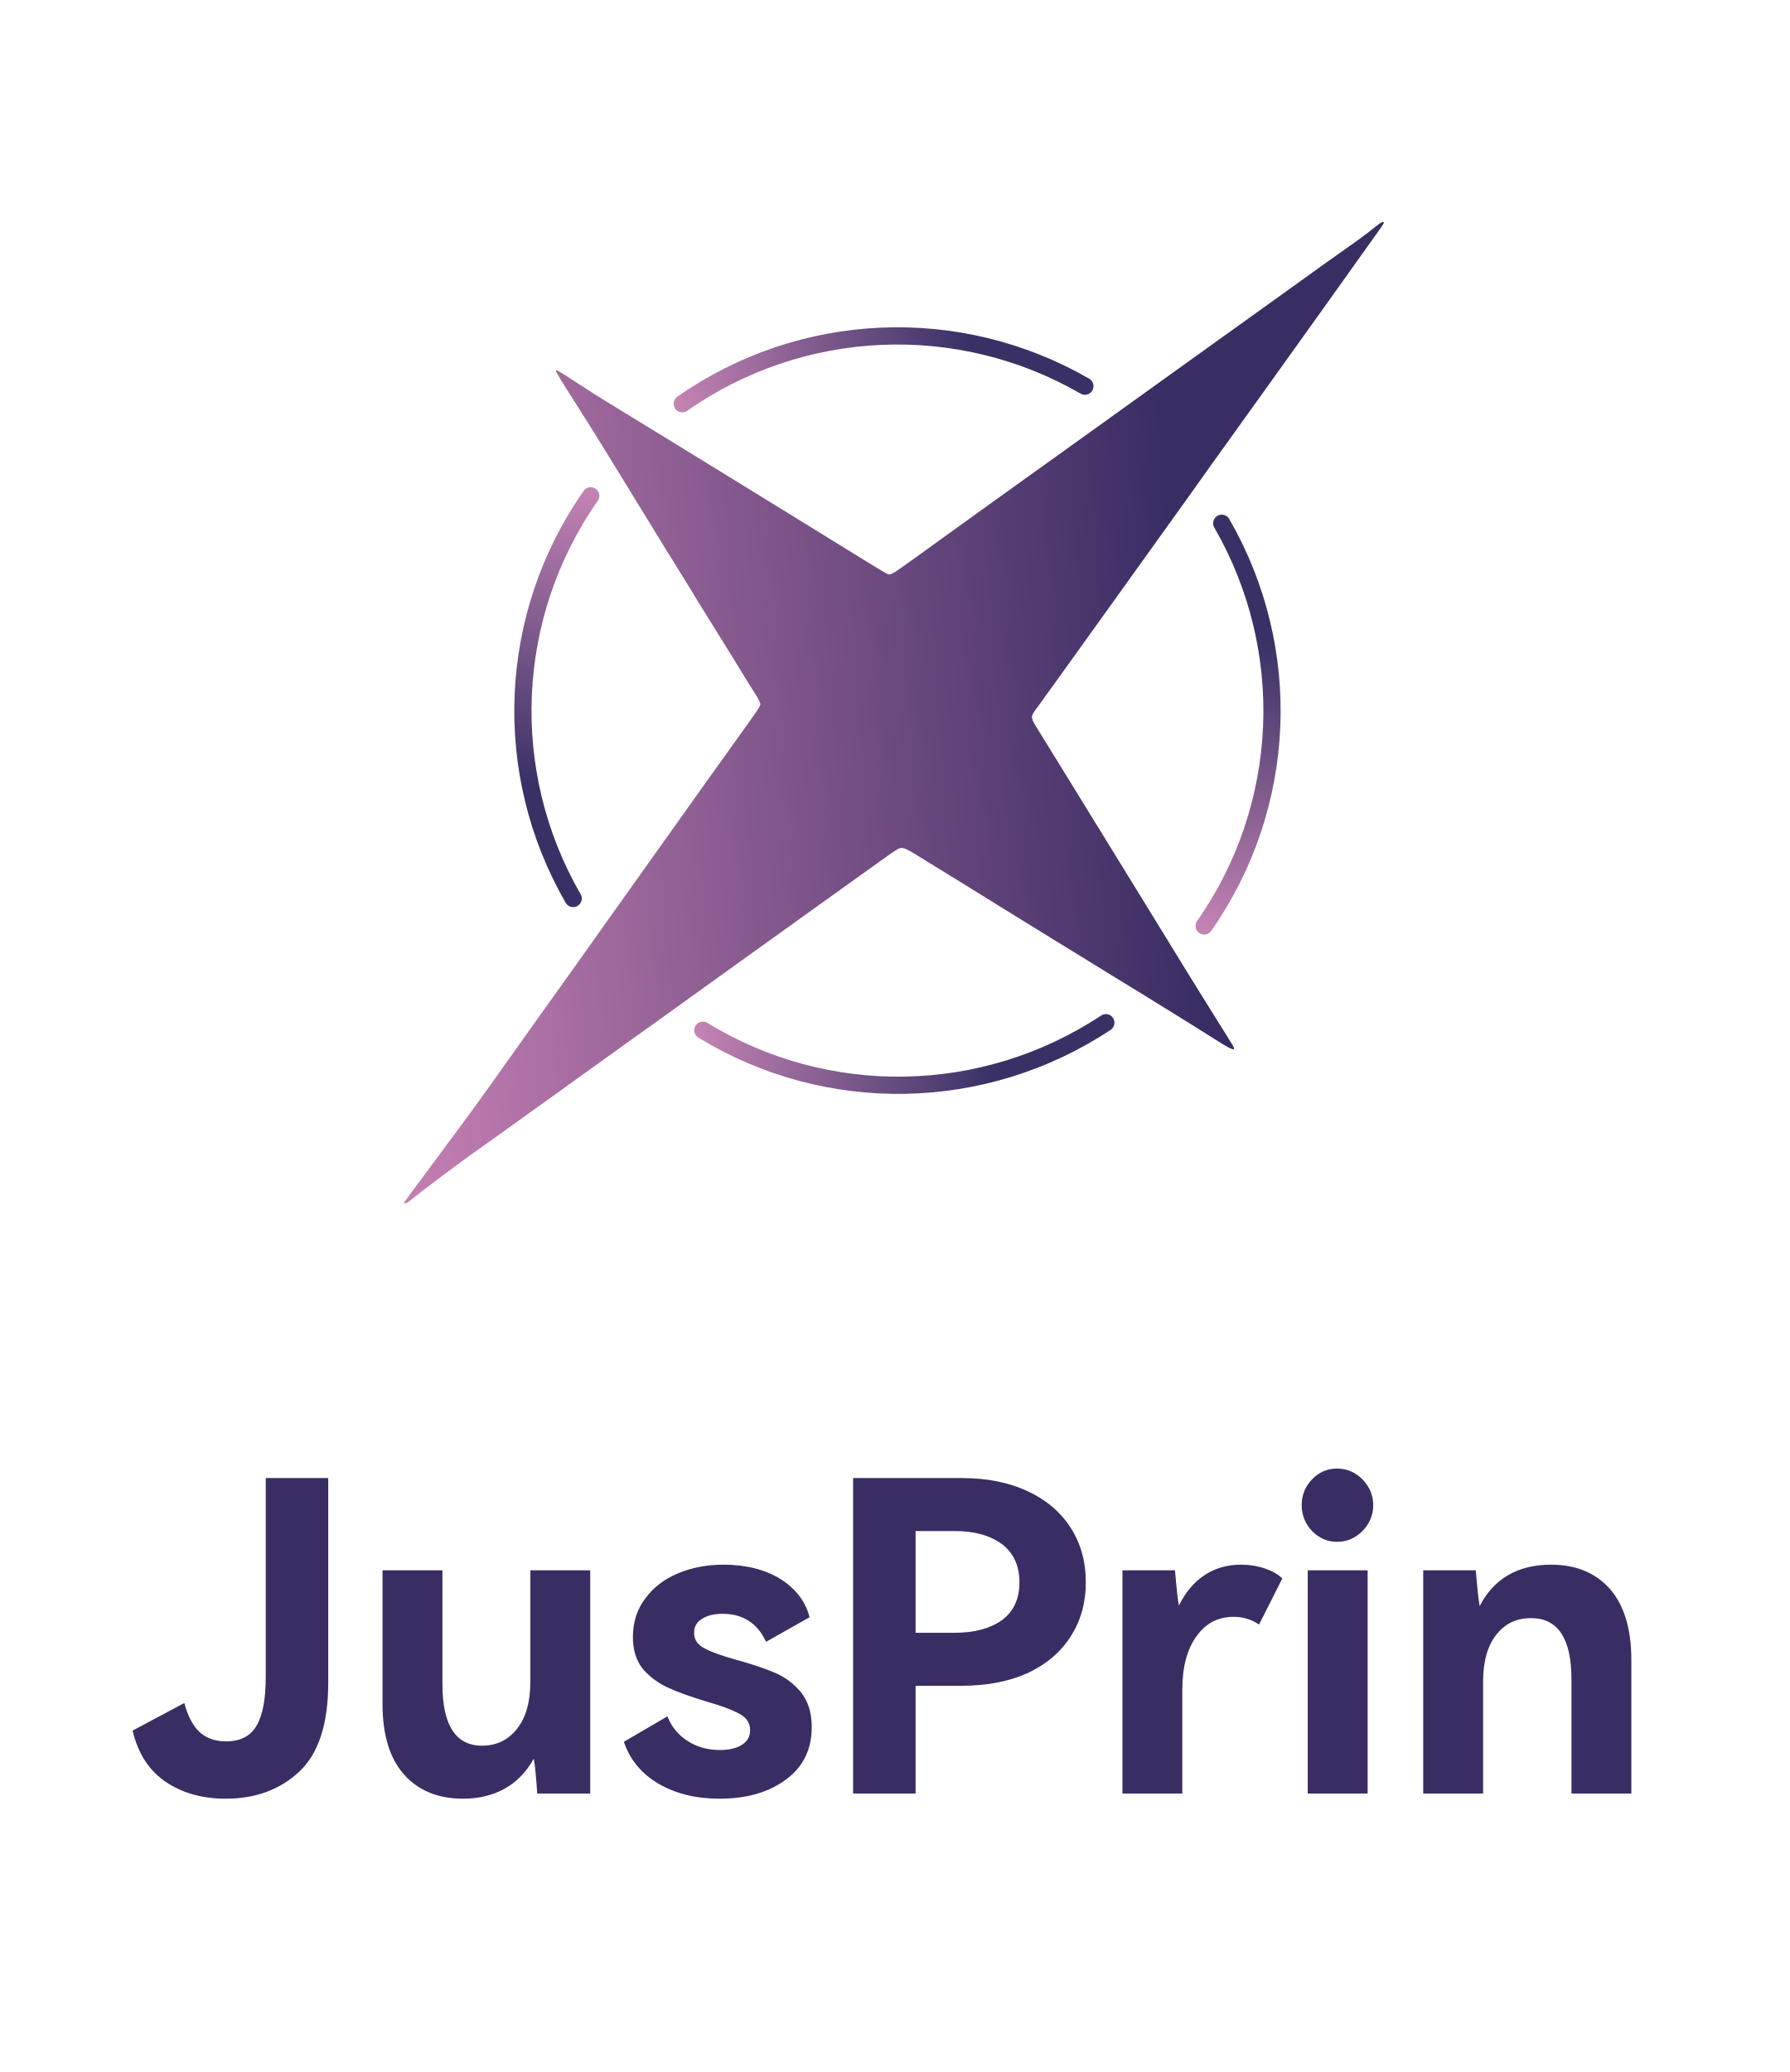
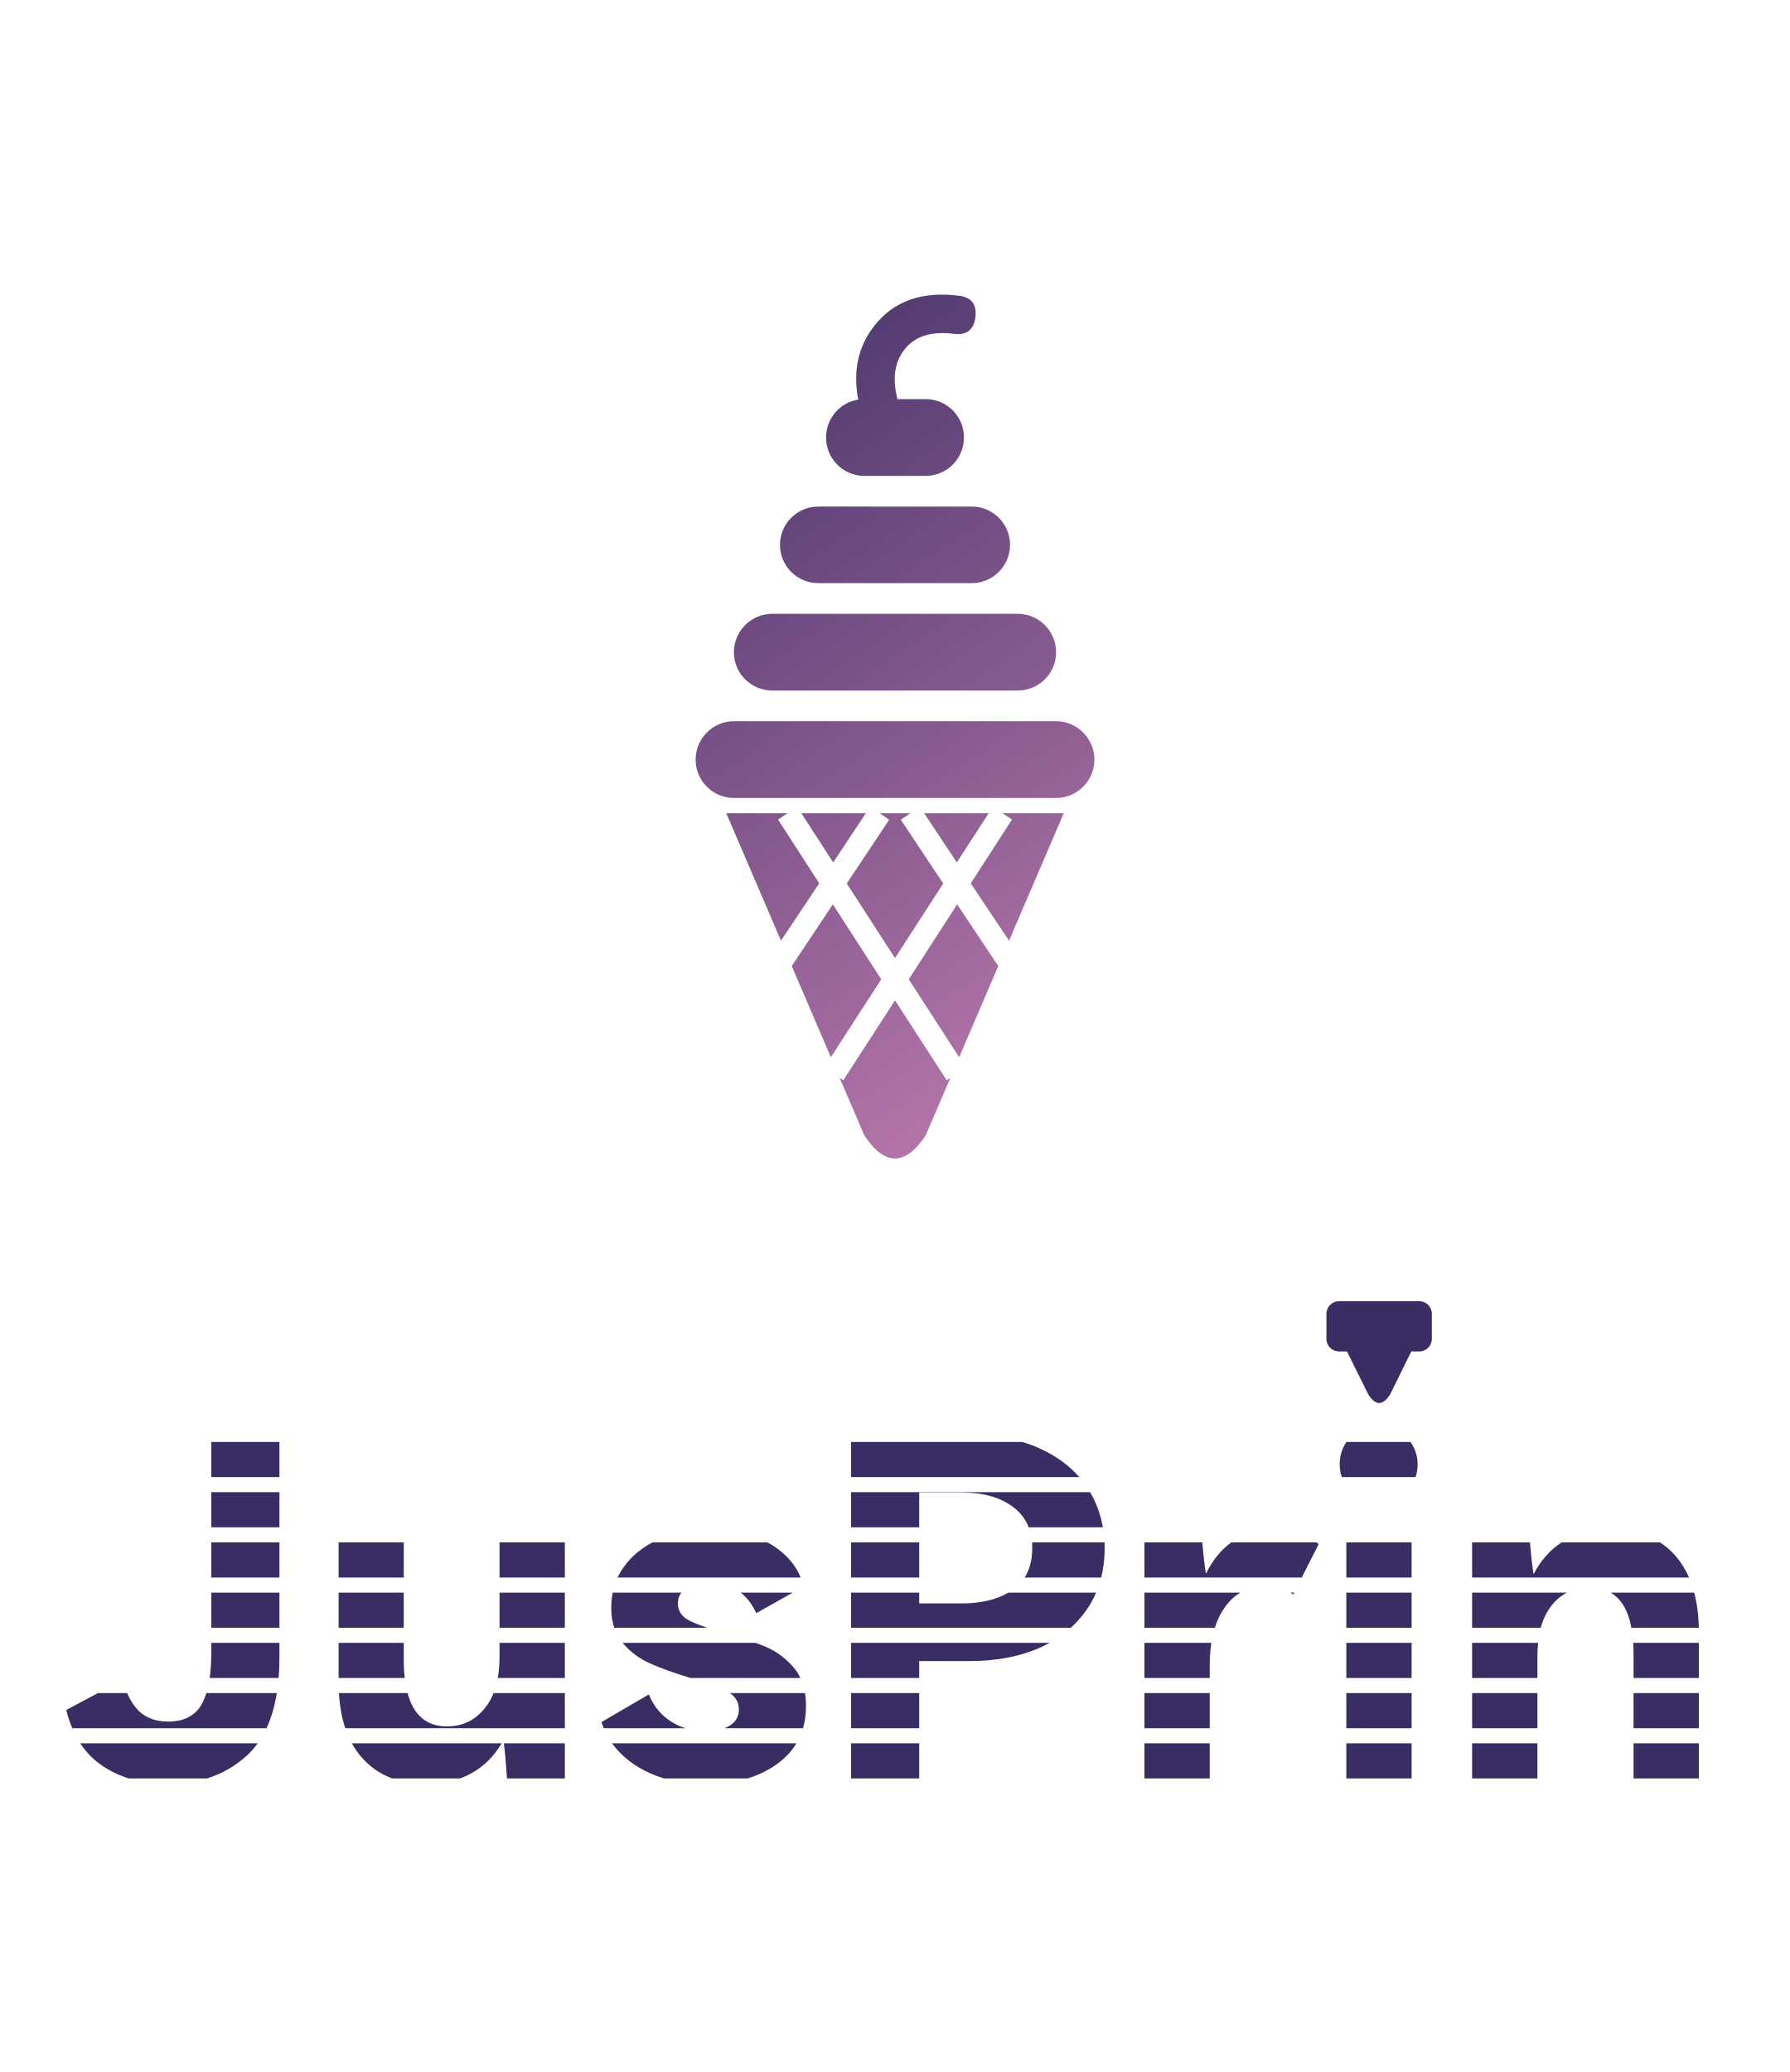
- <svg xmlns="http://www.w3.org/2000/svg" xmlns:xlink="http://www.w3.org/1999/xlink" width="108" height="125" viewBox="0 0 108 125">
+ <svg xmlns="http://www.w3.org/2000/svg" width="108" height="125" viewBox="0 0 108 125">
  <defs>
-     <linearGradient xlink:href="#linearGradient22" id="linearGradient23" x1="132.628" y1="84.004" x2="32.046" y2="91.222" gradientUnits="userSpaceOnUse" gradientTransform="matrix(3.779528,0,0,3.779528,55.08825,125.9802)" />
-     <linearGradient id="linearGradient22">
-       <stop style="stop-color:#3a2d64;stop-opacity:1;" offset="0" />
-       <stop style="stop-color:#ce84b7;stop-opacity:1;" offset="1" />
+     <linearGradient id="g" gradientUnits="userSpaceOnUse" x1="35.49" y1="16.67" x2="72.51" y2="72.20">
+       <stop offset="0" stop-color="#3A2D64" />
+       <stop offset="1" stop-color="#CE84B7" />
    </linearGradient>
-     <linearGradient xlink:href="#linearGradient13" id="linearGradient14" x1="141.892" y1="80.503" x2="134.536" y2="115.86" gradientUnits="userSpaceOnUse" gradientTransform="matrix(3.779528,0,0,3.779528,55.08825,125.9802)" />
-     <linearGradient id="linearGradient13">
-       <stop style="stop-color:#393166;stop-opacity:1;" offset="0" />
-       <stop style="stop-color:#c986b6;stop-opacity:1;" offset="1" />
-     </linearGradient>
-     <linearGradient xlink:href="#linearGradient13" id="linearGradient17" gradientUnits="userSpaceOnUse" x1="141.892" y1="80.503" x2="134.536" y2="115.86" gradientTransform="matrix(3.779528,0,0,3.779528,-809.1143,-799.6058)" />
-     <linearGradient xlink:href="#linearGradient13" id="linearGradient18" gradientUnits="userSpaceOnUse" gradientTransform="matrix(3.778662,0,0,3.780413,111.8502,-741.7778)" x1="141.892" y1="80.503" x2="134.536" y2="115.86" />
-     <linearGradient xlink:href="#linearGradient13" id="linearGradient19" gradientUnits="userSpaceOnUse" gradientTransform="matrix(3.779528,0,0,3.779528,-839.6417,-768.8368)" x1="141.892" y1="80.503" x2="134.536" y2="115.86" />
  </defs>
-   <g transform="translate(16.942,6.000) scale(1.15625)">
-     <g transform="matrix(0.1182492,0,0,0.1182492,-18.91749,-22.8237)" style="display:inline">
-       <path style="display:inline;fill:url(#linearGradient23);stroke-width:3.78" d="m 214.43,679.834 c 0,-0.192 1.34,-2.127 2.978,-4.299 1.638,-2.173 5.239,-7.024 8.004,-10.782 2.764,-3.757 8.106,-10.961 11.871,-16.007 3.765,-5.047 8.112,-10.962 9.66,-13.145 1.548,-2.183 4.272,-5.993 6.053,-8.467 1.781,-2.474 6.529,-9.141 10.551,-14.817 4.022,-5.675 8.213,-11.569 9.315,-13.097 1.101,-1.528 3.484,-4.862 5.295,-7.408 1.811,-2.547 5.031,-7.051 7.155,-10.01 2.124,-2.959 4.577,-6.393 5.45,-7.632 0.873,-1.238 3.373,-4.755 5.556,-7.814 2.183,-3.059 5.338,-7.511 7.011,-9.893 1.673,-2.382 4.105,-5.791 5.404,-7.576 1.299,-1.785 3.782,-5.269 5.519,-7.743 1.737,-2.474 4.867,-6.879 6.955,-9.79 5.918,-8.246 10.504,-14.679 13.957,-19.579 1.743,-2.474 4.92,-6.939 7.059,-9.922 2.139,-2.983 5.493,-7.686 7.454,-10.451 1.96,-2.765 7.118,-9.968 11.463,-16.007 9.211,-12.805 10.452,-14.652 10.452,-15.553 0,-0.741 -1.2,-2.999 -3.406,-6.408 -1.583,-2.445 -3.307,-5.234 -7.771,-12.568 -1.595,-2.619 -4.361,-7.084 -6.148,-9.922 -4.21,-6.687 -11.441,-18.403 -16.004,-25.929 -1.985,-3.274 -4.563,-7.441 -5.731,-9.26 -1.167,-1.819 -3.591,-5.748 -5.387,-8.731 -1.795,-2.983 -4.831,-7.924 -6.746,-10.98 -1.915,-3.056 -4.297,-6.925 -5.293,-8.599 -0.997,-1.673 -3.027,-5.007 -4.511,-7.408 -1.484,-2.401 -3.751,-6.092 -5.037,-8.202 -4.778,-7.842 -11.198,-18.101 -16.393,-26.194 -5.015,-7.814 -7.797,-12.411 -7.797,-12.886 0,-0.264 0.149,-0.342 0.44,-0.231 0.808,0.31 5.023,2.967 12.789,8.061 2.547,1.671 6.595,4.223 8.996,5.671 2.401,1.449 5.497,3.35 6.879,4.225 1.382,0.875 6.085,3.754 10.451,6.397 4.366,2.643 9.426,5.733 11.245,6.867 1.819,1.134 5.45,3.375 8.07,4.981 18.773,11.512 37.253,22.878 45.376,27.908 17.302,10.715 20.957,12.97 25.929,16.001 2.983,1.818 7.686,4.713 10.451,6.432 2.765,1.719 5.395,3.239 5.844,3.377 1.488,0.457 1.604,0.385 15.058,-9.34 14.229,-10.286 45.703,-32.903 64.426,-46.295 5.021,-3.591 11.748,-8.416 14.949,-10.722 3.201,-2.306 11.238,-8.078 17.859,-12.826 6.621,-4.749 15.491,-11.119 19.712,-14.156 4.22,-3.037 15.174,-10.893 24.342,-17.458 9.168,-6.565 18.157,-13.01 19.976,-14.322 14.47,-10.435 19.557,-14.073 25.718,-18.396 6.31,-4.427 8.438,-6.011 14.261,-10.614 1.613,-1.275 2.618,-1.599 2.618,-0.842 0,0.228 -1.538,2.52 -3.418,5.093 -1.88,2.573 -5.362,7.444 -7.739,10.825 -2.377,3.38 -8.656,12.191 -13.955,19.579 -5.299,7.388 -12.691,17.719 -16.427,22.958 -6.217,8.718 -17.02,23.794 -20.288,28.31 -2.705,3.74 -13.479,18.743 -14.503,20.197 -0.581,0.825 -2.712,3.821 -4.736,6.659 -2.024,2.838 -4.654,6.529 -5.845,8.202 -1.191,1.673 -4.307,6.019 -6.924,9.657 -2.617,3.638 -6.588,9.174 -8.825,12.303 -7.064,9.883 -15.042,21.009 -21.439,29.898 -5.758,8.002 -8.304,11.546 -21.948,30.559 -2.82,3.929 -5.92,8.22 -6.891,9.535 -3.251,4.405 -3.269,4.151 0.75,10.565 1.097,1.751 4.812,7.768 8.255,13.37 11.012,17.919 23.243,37.785 27.124,44.053 2.072,3.347 7.311,11.86 11.641,18.918 4.33,7.058 9.269,15.094 10.974,17.859 1.705,2.765 4.152,6.753 5.439,8.864 1.286,2.11 4.102,6.664 6.258,10.119 2.156,3.456 4.856,7.801 6.001,9.657 1.145,1.856 3.546,5.696 5.337,8.534 4.708,7.462 5.015,7.986 5.015,8.546 0,1.076 -1.996,0.063 -10.37,-5.266 -7.59,-4.83 -31.439,-19.589 -41.753,-25.839 -3.129,-1.896 -7.415,-4.54 -9.525,-5.876 -2.11,-1.336 -5.503,-3.424 -7.541,-4.639 -2.037,-1.215 -6.978,-4.25 -10.98,-6.743 -4.002,-2.493 -8.348,-5.172 -9.657,-5.954 -1.31,-0.782 -4.941,-3.027 -8.07,-4.988 -3.129,-1.962 -8.07,-5.017 -10.98,-6.79 -2.91,-1.773 -6.817,-4.197 -8.682,-5.387 -1.865,-1.19 -5.436,-3.392 -7.938,-4.894 -2.501,-1.501 -6.988,-4.257 -9.971,-6.125 -9.42,-5.896 -10.058,-6.205 -12.036,-5.834 -0.57,0.107 -2.42,1.252 -4.829,2.989 -2.148,1.549 -6.524,4.68 -9.726,6.957 -3.201,2.278 -10.762,7.693 -16.801,12.035 -6.039,4.342 -14.076,10.109 -17.859,12.817 -13.434,9.615 -14.852,10.631 -17.992,12.895 -7.15,5.155 -20.464,14.719 -25.797,18.532 -3.129,2.237 -7.117,5.115 -8.864,6.396 -1.746,1.281 -5.675,4.091 -8.731,6.245 -3.056,2.154 -7.223,5.13 -9.26,6.613 -2.037,1.483 -6.443,4.657 -9.79,7.053 -3.347,2.396 -8.705,6.244 -11.906,8.551 -17.151,12.361 -43.703,31.396 -47.228,33.858 -5.743,4.01 -22.812,16.848 -27.019,20.32 -1.769,1.46 -2.879,1.912 -2.879,1.172 z" />
-       <path style="display:inline;fill:none;fill-opacity:1;stroke:url(#linearGradient14);stroke-width:7.604;stroke-linecap:round;stroke-dasharray:none;stroke-dashoffset:0;stroke-opacity:1" d="m 575.215,380.01 a 165.499,165.499 0 0 1 -7.757,177.676" />
-       <path style="display:inline;fill:none;fill-opacity:1;stroke:url(#linearGradient17);stroke-width:7.604;stroke-linecap:round;stroke-dasharray:none;stroke-dashoffset:0;stroke-opacity:1" d="m -288.988,-545.576 a 165.499,165.499 0 0 1 -7.757,177.676" transform="scale(-1)" />
-       <path style="display:inline;fill:none;fill-opacity:1;stroke:url(#linearGradient18);stroke-width:7.604;stroke-linecap:round;stroke-dasharray:none;stroke-dashoffset:0;stroke-opacity:1" d="m 631.857,-487.689 a 165.461,165.537 0 0 1 -7.756,177.717" transform="matrix(0.05905285,0.9982549,-0.9980599,0.06226118,0,0)" />
-       <path style="display:inline;fill:none;fill-opacity:1;stroke:url(#linearGradient19);stroke-width:7.604;stroke-linecap:round;stroke-dasharray:none;stroke-dashoffset:0;stroke-opacity:1" d="m -319.515,-514.807 a 165.499,165.499 0 0 1 -7.757,177.676" transform="matrix(0,-1,-1,0,0,0)" />
-     </g>
-   </g>
-   <g transform="translate(8.000,108.200) scale(26.000)">
-     <path fill="#3A2D64" d="M0.0 -0.146 0.12 -0.21Q0.132 -0.165 0.155 -0.143Q0.179 -0.121 0.217 -0.121Q0.267 -0.121 0.288 -0.158Q0.309 -0.194 0.309 -0.271V-0.732H0.454V-0.257Q0.454 -0.114 0.387 -0.051Q0.32 0.012 0.216 0.012Q0.135 0.012 0.077 -0.027Q0.019 -0.066 0.0 -0.146Z M0.923 -0.518H1.062V0.0H0.939Q0.935 -0.06 0.931 -0.081Q0.905 -0.034 0.863 -0.011Q0.821 0.012 0.767 0.012Q0.68 0.012 0.63 -0.044Q0.58 -0.1 0.58 -0.208V-0.518H0.719V-0.254Q0.719 -0.111 0.811 -0.111Q0.861 -0.111 0.892 -0.15Q0.923 -0.189 0.923 -0.259Z M1.362 0.012Q1.28 0.012 1.22 -0.023Q1.161 -0.058 1.14 -0.12L1.241 -0.179Q1.256 -0.142 1.288 -0.122Q1.32 -0.101 1.363 -0.101Q1.395 -0.101 1.414 -0.113Q1.433 -0.125 1.433 -0.147Q1.433 -0.172 1.408 -0.185Q1.383 -0.199 1.33 -0.214Q1.277 -0.23 1.244 -0.245Q1.21 -0.26 1.185 -0.288Q1.161 -0.317 1.161 -0.363Q1.161 -0.415 1.19 -0.453Q1.218 -0.491 1.266 -0.511Q1.314 -0.531 1.371 -0.531Q1.449 -0.531 1.503 -0.498Q1.557 -0.464 1.571 -0.409L1.47 -0.352Q1.44 -0.417 1.369 -0.417Q1.339 -0.417 1.321 -0.405Q1.303 -0.394 1.303 -0.373Q1.303 -0.349 1.327 -0.337Q1.351 -0.324 1.402 -0.31Q1.456 -0.295 1.491 -0.28Q1.526 -0.265 1.551 -0.235Q1.576 -0.204 1.576 -0.154Q1.576 -0.077 1.517 -0.033Q1.457 0.012 1.362 0.012Z M1.924 -0.732Q2.011 -0.732 2.076 -0.702Q2.141 -0.672 2.176 -0.618Q2.212 -0.563 2.212 -0.49Q2.212 -0.418 2.176 -0.363Q2.141 -0.309 2.076 -0.279Q2.011 -0.25 1.924 -0.25H1.817V0.0H1.672V-0.732ZM1.908 -0.373Q1.976 -0.373 2.017 -0.402Q2.058 -0.432 2.058 -0.49Q2.058 -0.548 2.017 -0.579Q1.976 -0.609 1.908 -0.609H1.817V-0.373Z M2.668 -0.499 2.614 -0.392Q2.588 -0.41 2.555 -0.41Q2.501 -0.41 2.469 -0.365Q2.436 -0.32 2.436 -0.241V0.0H2.297V-0.518H2.419Q2.424 -0.458 2.428 -0.436Q2.451 -0.483 2.488 -0.507Q2.525 -0.531 2.572 -0.531Q2.602 -0.531 2.628 -0.522Q2.654 -0.513 2.668 -0.499Z M2.713 -0.669Q2.713 -0.704 2.737 -0.729Q2.761 -0.754 2.795 -0.754Q2.829 -0.754 2.854 -0.729Q2.879 -0.703 2.879 -0.669Q2.879 -0.635 2.854 -0.609Q2.829 -0.584 2.795 -0.584Q2.762 -0.584 2.737 -0.609Q2.713 -0.635 2.713 -0.669ZM2.866 0.0H2.727V-0.518H2.866Z M3.478 -0.31V0.0H3.339V-0.265Q3.339 -0.407 3.245 -0.407Q3.195 -0.407 3.165 -0.369Q3.134 -0.33 3.134 -0.26V0.0H2.995V-0.518H3.117Q3.122 -0.457 3.126 -0.435Q3.176 -0.531 3.292 -0.531Q3.378 -0.531 3.428 -0.475Q3.478 -0.418 3.478 -0.31Z" />
-   </g>
+   <path fill="url(#g)" d="M44.28 43.51H63.72C64.99 43.51 66.03 44.55 66.03 45.83C66.03 47.1 64.99 48.14 63.72 48.14H44.28C43.01 48.14 41.97 47.1 41.97 45.83C41.97 44.55 43.01 43.51 44.28 43.51ZM46.6 37.03H61.4C62.68 37.03 63.72 38.07 63.72 39.35C63.72 40.63 62.68 41.66 61.4 41.66H46.6C45.32 41.66 44.28 40.63 44.28 39.35C44.28 38.07 45.32 37.03 46.6 37.03ZM49.37 30.56H58.63C59.9 30.56 60.94 31.59 60.94 32.87C60.94 34.15 59.9 35.18 58.63 35.18H49.37C48.1 35.18 47.06 34.15 47.06 32.87C47.06 31.59 48.1 30.56 49.37 30.56ZM54.15 24.08H55.85C57.13 24.08 58.16 25.11 58.16 26.39C58.16 27.67 57.13 28.71 55.85 28.71H52.15C50.87 28.71 49.84 27.67 49.84 26.39C49.84 25.24 50.68 24.28 51.78 24.11Q51.29 21.53 52.74 19.67Q54.49 17.42 57.85 17.84Q58.42 17.91 58.67 18.23Q58.92 18.56 58.85 19.13Q58.71 20.28 57.56 20.14Q55.5 19.88 54.57 21.09Q53.67 22.24 54.15 24.08ZM50.66 65.03 50.88 65.17 54 60.35 57.12 65.17 57.34 65.03 55.85 68.5Q54.93 69.89 54 69.89Q53.07 69.89 52.15 68.5ZM56.91 53.3 54 57.8 51.09 53.3 53.65 49.45 53.07 49.06H54.93L54.35 49.45ZM57.87 63.78 54.83 59.08 57.75 54.56 60.23 58.28ZM47.77 58.28 50.25 54.56 53.17 59.08 50.13 63.78ZM43.82 49.06H47.52L46.94 49.44L49.43 53.29L47.12 56.75ZM60.88 56.75 58.57 53.29 61.06 49.44 60.48 49.06H64.18ZM50.27 52.03 48.35 49.06H52.24ZM57.73 52.03 55.76 49.06H59.65Z" />
+   <path fill="#3A2D64" d="M58.04 96.73Q59.73 96.73 60.84 96.08H66.13Q65.93 96.56 65.64 97Q65.2 97.66 64.61 98.2H51.35V96.08H55.46V96.73ZM61.67 86.99Q62.26 87.16 62.79 87.41Q64.2 88.06 65.12 89.11H51.35V86.99ZM80.79 78.5H85.64C86.05 78.5 86.39 78.84 86.39 79.26V80.78C86.39 81.19 86.05 81.53 85.64 81.53H85.15L83.88 84.11Q83.55 84.64 83.21 84.64Q82.88 84.64 82.55 84.11L81.27 81.53H80.79C80.37 81.53 80.03 81.19 80.03 80.78V79.26C80.03 78.84 80.37 78.5 80.79 78.5ZM100.16 93.05Q100.67 93.38 101.08 93.85Q101.58 94.42 101.91 95.17H88.82V93.05H92.31Q92.43 94.43 92.53 94.97Q93.18 93.72 94.22 93.05ZM34.08 102.14V104.26H20.83Q20.52 103.33 20.45 102.14H24.59Q25.13 104.15 26.97 104.15Q28.38 104.15 29.26 103.04Q29.58 102.65 29.78 102.14ZM39.37 93.05H46.3Q46.44 93.12 46.57 93.2Q47.82 93.98 48.31 95.17H37.26Q37.44 94.8 37.69 94.46Q38.34 93.59 39.37 93.05ZM79.56 93.16 78.54 95.17H69.05V93.05H72.54Q72.66 94.4 72.76 94.94Q73.36 93.72 74.29 93.05H79.44Q79.5 93.1 79.56 93.16ZM65.77 90.02Q66.34 90.98 66.54 92.14H62.07Q61.78 91.4 61.12 90.91Q59.96 90.04 58.04 90.04H55.46V92.14H51.35V90.02ZM4 103.16 5.91 102.14H7.67Q7.97 102.83 8.4 103.24Q9.07 103.86 10.15 103.86Q11.56 103.86 12.16 102.83Q12.33 102.53 12.45 102.14H16.7Q16.51 103.34 16.08 104.26H4.36Q4.14 103.75 4 103.16ZM36.93 105.17H48.05Q47.65 105.85 46.95 106.37Q46.14 106.98 45.1 107.29H40.07Q39.26 107.05 38.57 106.64Q37.55 106.04 36.93 105.17ZM7.77 107.29Q6.91 107.02 6.18 106.53Q5.38 105.99 4.84 105.17H15.55Q15.28 105.54 14.96 105.85Q13.89 106.85 12.49 107.29ZM48.29 101.23H41.67Q40.17 100.78 39.22 100.35Q38.27 99.93 37.57 99.12Q37.57 99.11 37.56 99.11H45.59Q45.93 99.24 46.23 99.36Q47.22 99.79 47.93 100.65Q48.14 100.91 48.29 101.23ZM55.46 101.23H51.35V99.11H63.33Q63.07 99.25 62.79 99.38Q60.95 100.21 58.49 100.21H55.46ZM27.75 107.29H23.67Q22.6 106.9 21.84 106.04Q21.49 105.65 21.23 105.17H30.27Q29.55 106.37 28.44 106.98Q28.11 107.16 27.75 107.29ZM69.05 96.08H74.84Q74.31 96.39 73.91 96.95Q73.52 97.49 73.3 98.2H69.05ZM88.82 96.08H94.54Q94.02 96.35 93.62 96.85Q93.18 97.41 92.96 98.2H88.82ZM80.83 88.34Q80.83 87.58 81.24 86.99H85.1Q85.53 87.59 85.53 88.34Q85.53 88.75 85.41 89.11H80.96Q80.83 88.75 80.83 88.34ZM61.82 95.17Q62.28 94.45 62.28 93.41Q62.28 93.23 62.27 93.05H66.64Q66.65 93.23 66.65 93.41Q66.65 94.34 66.44 95.17ZM102.22 96.08Q102.47 97.03 102.5 98.2H98.43Q98.14 96.64 97.18 96.08ZM36.97 96.08H41.11Q40.9 96.35 40.9 96.73Q40.9 97.41 41.58 97.76Q41.99 97.97 42.67 98.2H37.06Q36.88 97.67 36.88 97.01Q36.88 96.52 36.97 96.08ZM44.04 102.14H48.57Q48.63 102.51 48.63 102.93Q48.63 103.64 48.45 104.26H43.7Q43.89 104.19 44.05 104.09Q44.58 103.75 44.58 103.13Q44.58 102.51 44.04 102.14ZM12.65 101.23Q12.75 100.52 12.75 99.62V99.11H16.86V100.01Q16.86 100.65 16.81 101.23ZM16.86 86.99V89.11H12.75V86.99ZM12.75 92.14V90.02H16.86V92.14ZM12.75 95.17V93.05H16.86V95.17ZM12.75 98.2V96.08H16.86V98.2ZM55.46 93.05V95.17H51.35V93.05ZM55.46 104.26H51.35V102.14H55.46ZM51.35 105.17H55.46V107.29H51.35ZM34.08 101.23H30.03Q30.14 100.65 30.14 99.96V99.11H34.08ZM72.99 101.23H69.05V99.11H73.09Q72.99 99.74 72.99 100.47ZM24.42 101.23H20.43V99.11H24.36V100.1Q24.36 100.71 24.42 101.23ZM92.8 99.11Q92.76 99.5 92.76 99.93V101.23H88.82V99.11ZM102.5 99.11V101.23H98.56V99.79Q98.56 99.43 98.54 99.11ZM72.99 104.26H69.05V102.14H72.99ZM102.5 104.26H98.56V102.14H102.5ZM69.05 105.17H72.99V107.29H69.05ZM98.56 105.17H102.5V107.29H98.56ZM20.43 93.05H24.36V95.17H20.43ZM30.14 93.05H34.08V95.17H30.14ZM30.14 96.08H34.08V98.2H30.14ZM85.17 101.23H81.23V99.11H85.17ZM81.23 93.05H85.17V95.17H81.23ZM20.43 96.08H24.36V98.2H20.43ZM81.23 96.08H85.17V98.2H81.23ZM85.17 104.26H81.23V102.14H85.17ZM85.17 107.29H81.23V105.17H85.17ZM92.76 104.26H88.82V102.14H92.76ZM88.82 105.17H92.76V107.29H88.82ZM30.59 107.29Q30.49 105.81 30.4 105.17H34.08V107.29ZM41.37 104.26H36.43Q36.35 104.08 36.29 103.89L39.15 102.22Q39.57 103.27 40.48 103.85Q40.89 104.12 41.37 104.26ZM44.69 96.08H47.83L45.63 97.32Q45.27 96.53 44.69 96.08ZM77.86 96.08H78.09L78.03 96.19Q77.95 96.13 77.86 96.08Z" />
</svg>
